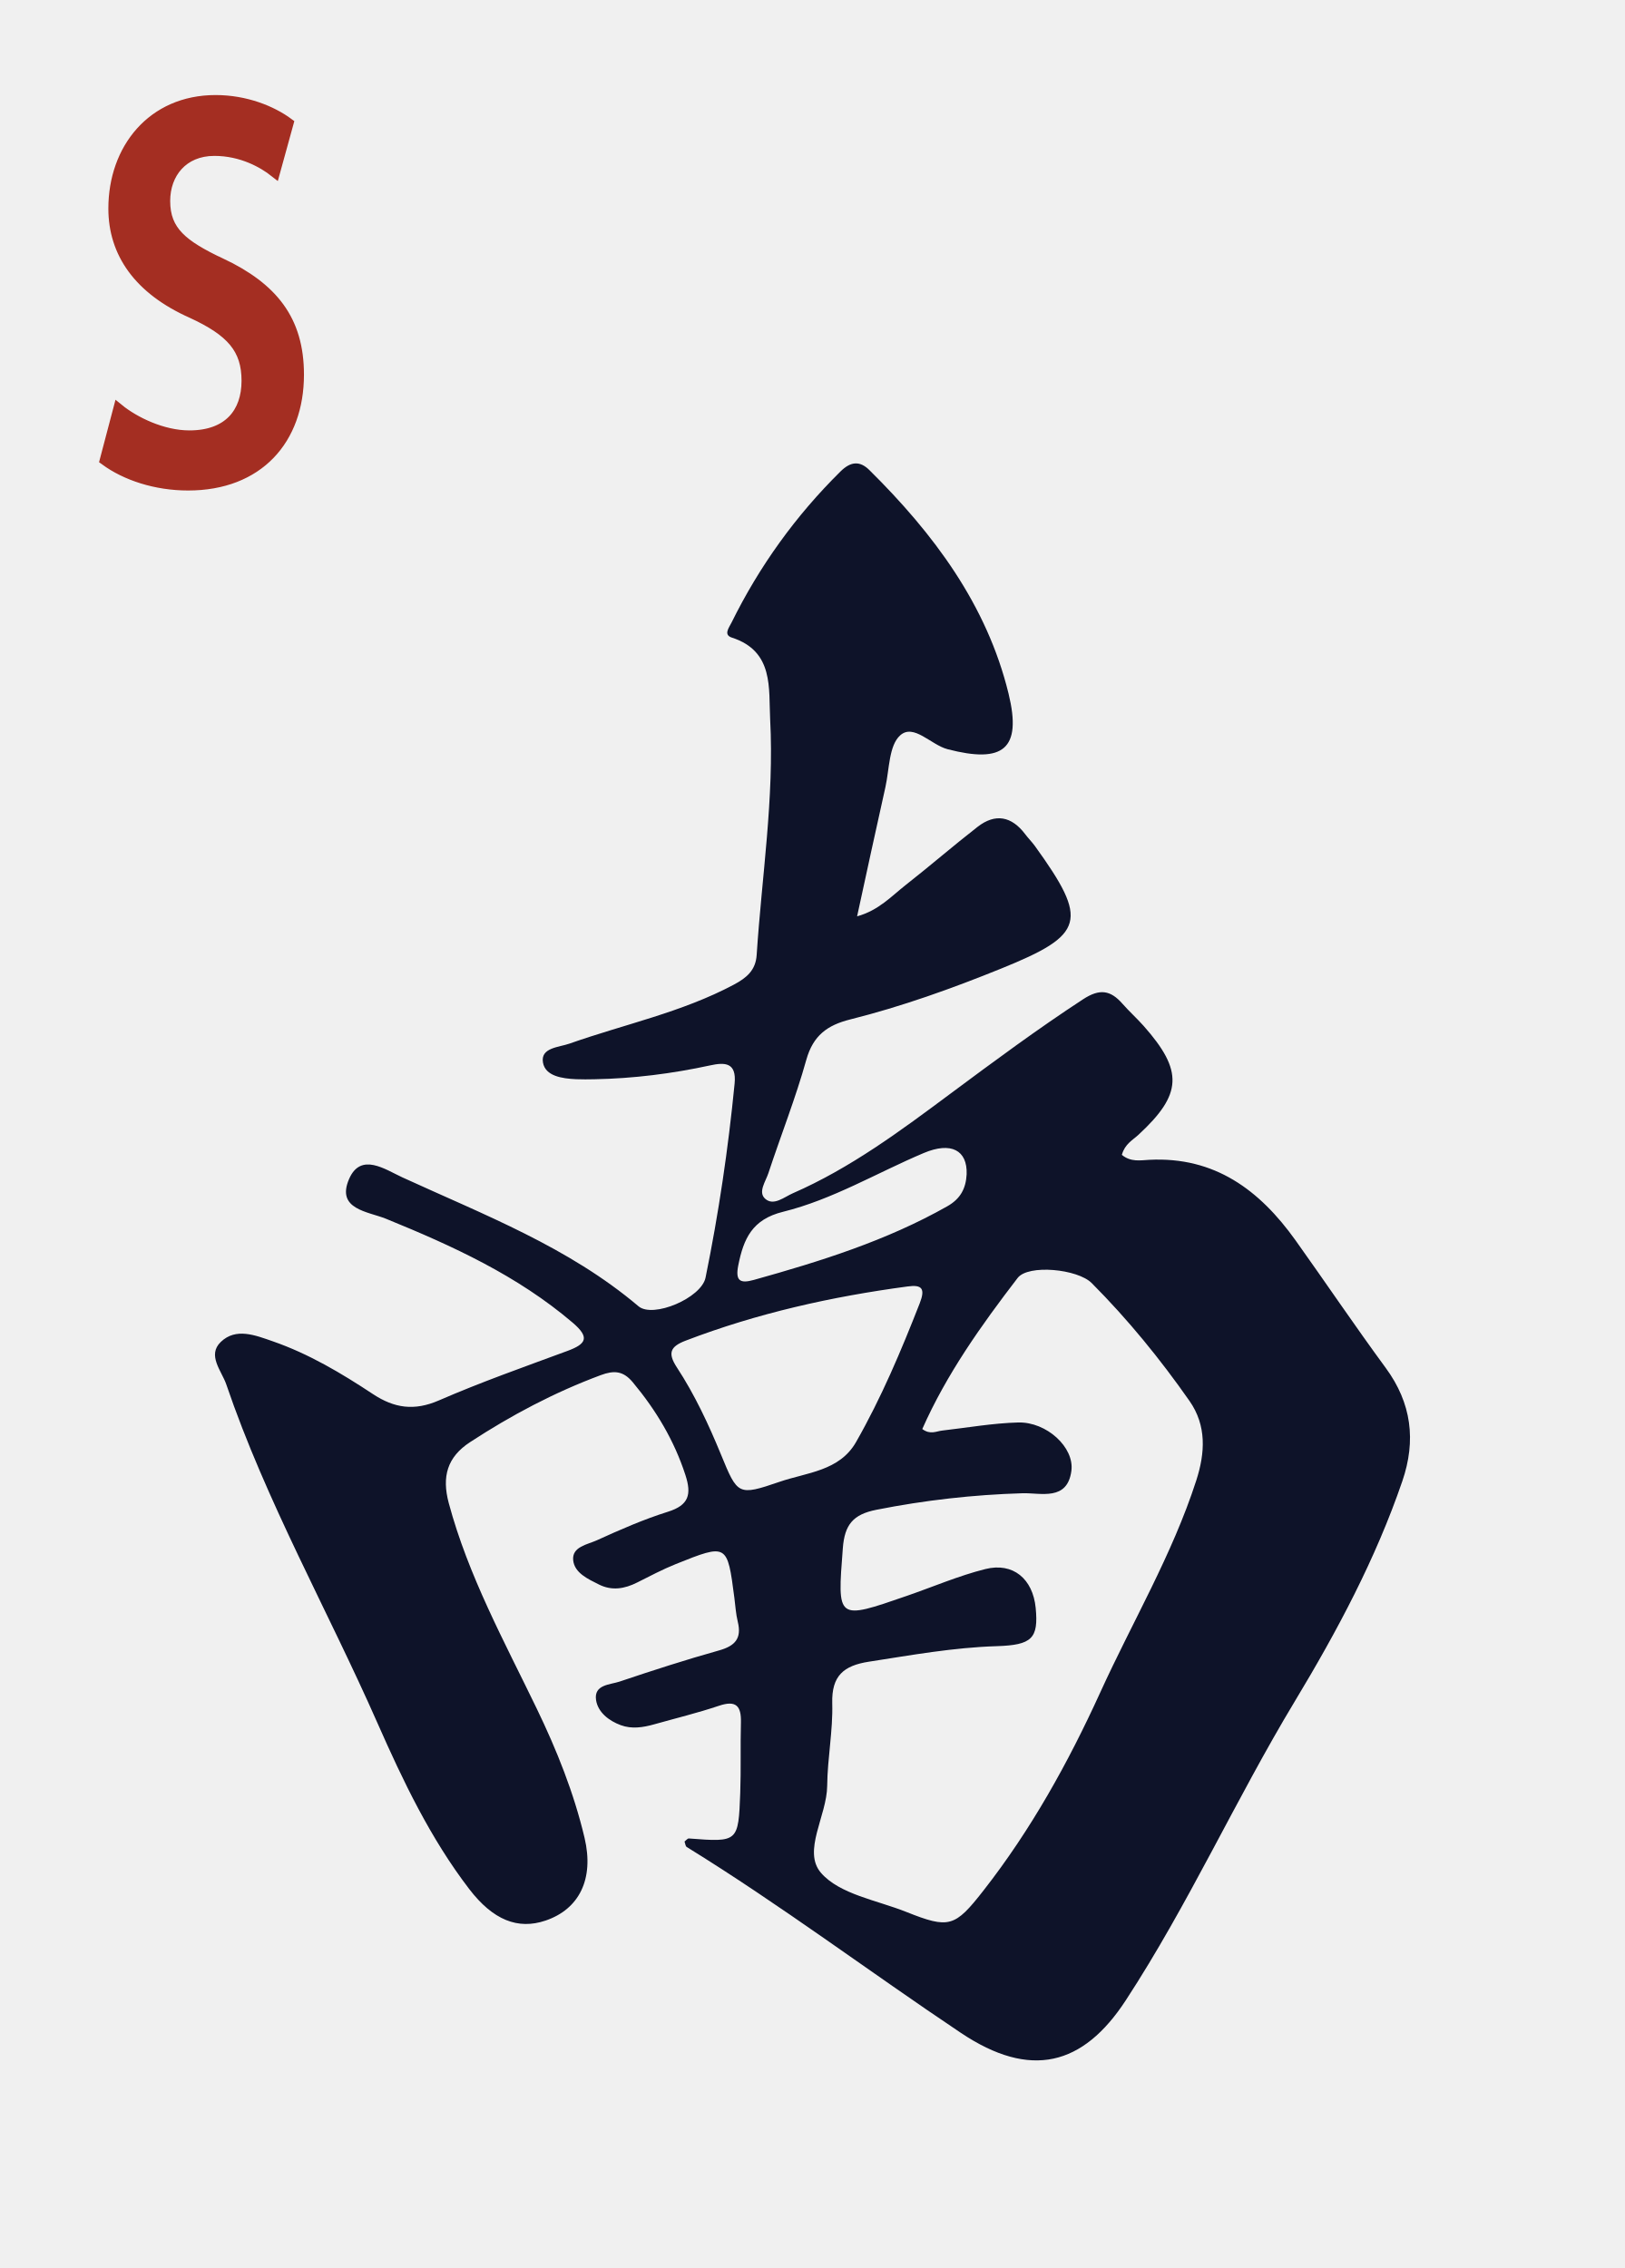
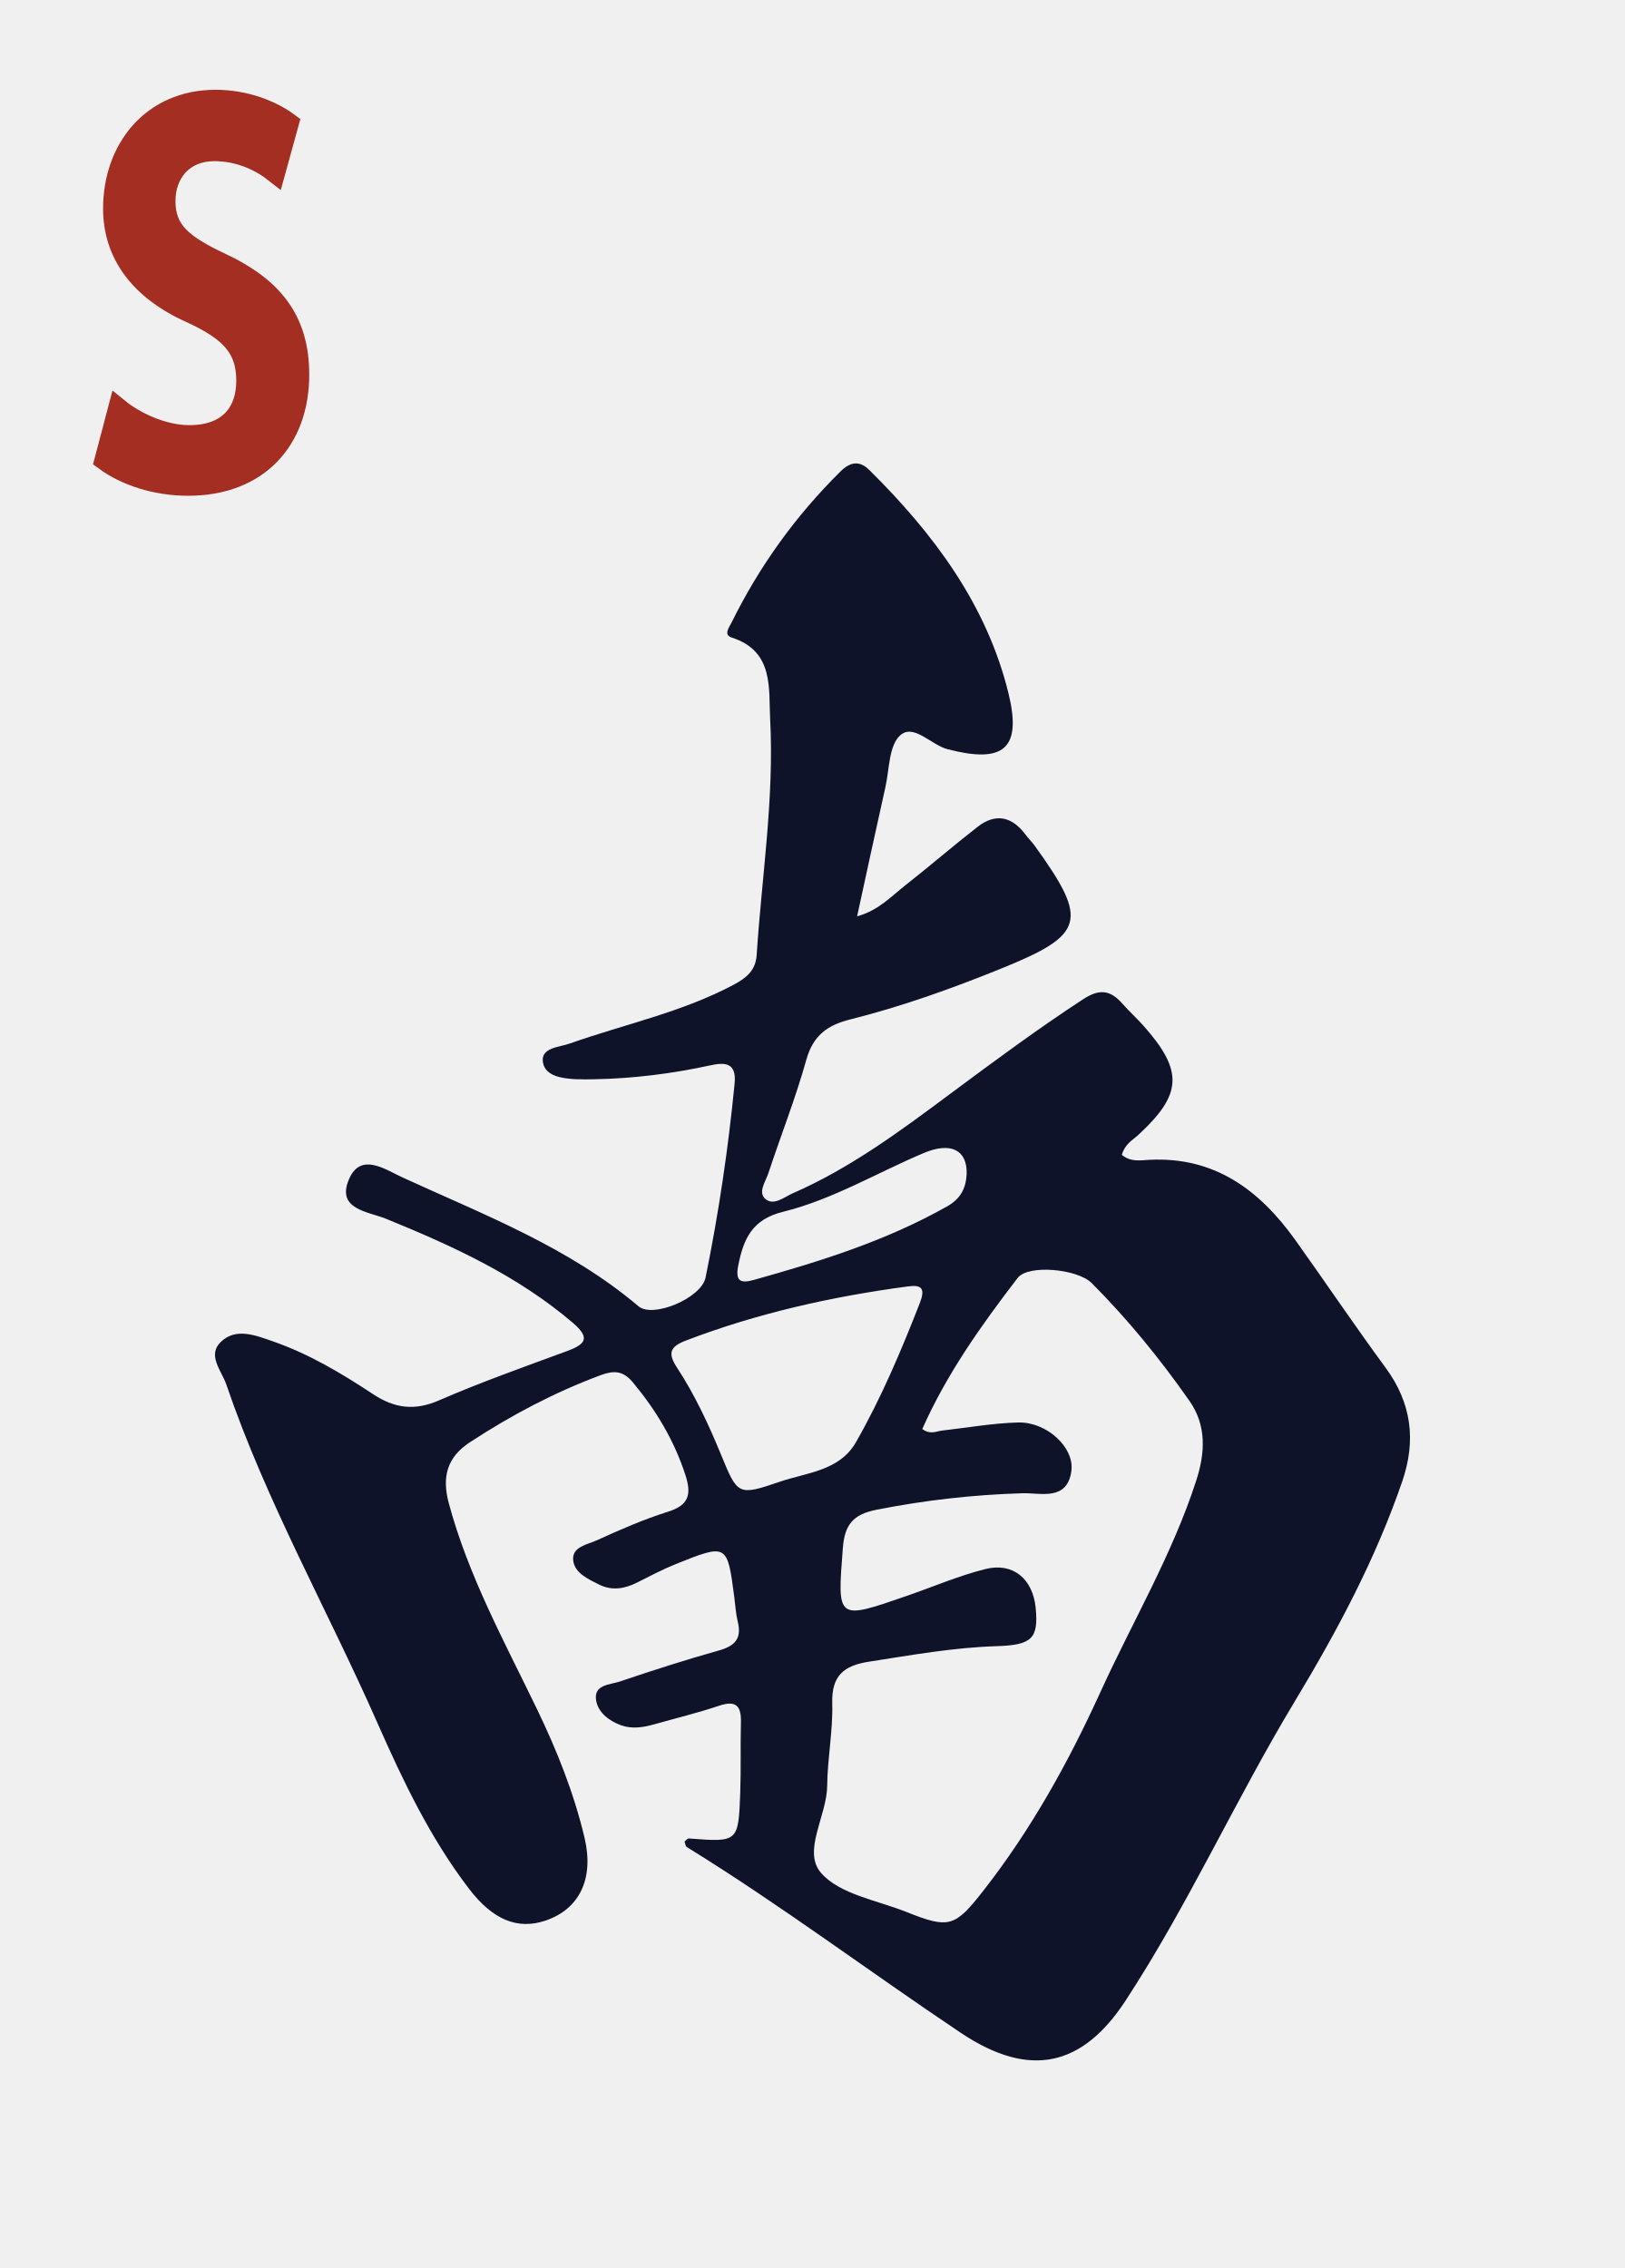
<svg xmlns="http://www.w3.org/2000/svg" id="Layer_1" data-name="Layer 1" viewBox="0 0 308.499 430.712" version="1.1" width="308.499" height="430.712">
  <defs id="defs1">
    <style id="style1">
      .cls-1 {
        fill: #fff;
      }

      .cls-2 {
        fill: #0e1329;
      }

      .cls-3 {
        fill: #831618;
      }
    </style>
  </defs>
  <g id="g3" transform="translate(-105.94,-24.63989)">
    <g id="g2" style="fill:none">
      <path d="m 414.43,291.39 c 0,-77.26 0.02,-154.52 0,-231.78 0,-10.23 -3.92,-18.78 -11.41,-25.72 -7.13,-6.62 -15.7,-9.27 -25.28,-9.25 -19.92,0.03 -39.84,0.03 -59.76,0.03 -58.61,0 -117.22,-0.02 -175.83,-0.03 -11.25,0 -20.56,4.3 -27.93,12.8 -6.22,7.16 -8.29,15.61 -8.28,24.93 0.08,59.07 0.04,118.14 0.04,177.2 0,49.28 -0.01,98.56 0,147.85 0,11.62 -0.06,23.25 0.17,34.87 0.17,8.15 3.5,15.14 8.97,21.14 8.01,8.79 18.14,11.81 29.79,11.79 72.42,-0.12 144.85,-0.03 217.27,-0.1 7.93,-0.01 15.93,0.83 23.79,-0.63 16.91,-3.15 28.43,-17.49 28.44,-35.31 0.03,-42.6 -0.01,-85.2 -0.01,-127.81 z m -2.41,-51.45 h -0.05 c 0,58.95 0,117.9 0,176.85 0,4.97 -0.29,9.89 -2.05,14.62 -4.77,12.86 -17.1,21.24 -31.42,21.24 -76.68,0 -153.37,-0.02 -230.04,-0.03 -2.54,0 -5.07,0.06 -7.6,-0.03 -18.05,-0.64 -31.62,-14.17 -32.34,-32.2 -0.03,-0.92 -0.02,-1.84 -0.02,-2.76 0,-118.48 0.02,-236.95 -0.03,-355.43 0,-9.66 2.6,-18.14 9.55,-25.07 6.91,-6.88 15.25,-9.94 24.95,-9.93 56.53,0.06 113.07,0.03 169.6,0.03 22.11,0 44.22,-0.09 66.32,0.03 16.42,0.09 29.42,10.83 32.51,26.54 0.83,4.21 0.62,8.48 0.62,12.74 0,57.8 0,115.6 0,173.4 z" id="path1" style="fill:none" />
      <path class="cls-1" d="m 412.02,239.93 h -0.05 c 0,58.95 0,117.9 0,176.85 0,4.97 -0.29,9.89 -2.05,14.62 -4.77,12.86 -17.1,21.24 -31.42,21.24 -76.68,0 -153.37,-0.02 -230.04,-0.03 -2.54,0 -5.07,0.06 -7.6,-0.03 -18.05,-0.64 -31.62,-14.17 -32.34,-32.2 -0.03,-0.92 -0.02,-1.84 -0.02,-2.76 0,-118.48 0.02,-236.95 -0.03,-355.43 0,-9.66 2.6,-18.14 9.55,-25.07 6.91,-6.88 15.25,-9.94 24.95,-9.93 56.53,0.06 113.07,0.03 169.6,0.03 22.11,0 44.22,-0.09 66.32,0.03 16.42,0.09 29.42,10.83 32.51,26.54 0.83,4.21 0.62,8.48 0.62,12.74 0,57.8 0,115.6 0,173.4 z" id="path2" style="fill:none" />
    </g>
-     <path class="cls-3" d="m 147.924,74.675 c -7.311,-3.47 -10.668,-6.086 -10.668,-11.873 0,-5.21 3.367,-9.556 9.391,-9.556 5.221,0 9.278,2.317 11.481,4.057 l 2.554,-9.268 c -3.13,-2.317 -8.114,-4.345 -13.798,-4.345 -12.058,0 -19.369,9.268 -19.369,20.553 0,8.392 4.757,15.343 14.849,19.832 7.538,3.47 10.441,6.806 10.441,12.882 0,6.075 -3.48,10.421 -10.905,10.421 -5.107,0 -10.441,-2.605 -13.458,-5.066 l -2.554,9.7 c 3.944,2.894 9.628,4.778 15.775,4.778 13.335,0 20.996,-8.691 20.996,-20.996 0,-10.421 -4.984,-16.506 -14.725,-21.14 z" id="path3" style="stroke-width:2;fill:#a42e22;fill-opacity:1;stroke:#a42e22;stroke-opacity:1;stroke-dasharray:none" />
+     <path class="cls-3" d="m 147.924,74.675 c -7.311,-3.47 -10.668,-6.086 -10.668,-11.873 0,-5.21 3.367,-9.556 9.391,-9.556 5.221,0 9.278,2.317 11.481,4.057 l 2.554,-9.268 c -3.13,-2.317 -8.114,-4.345 -13.798,-4.345 -12.058,0 -19.369,9.268 -19.369,20.553 0,8.392 4.757,15.343 14.849,19.832 7.538,3.47 10.441,6.806 10.441,12.882 0,6.075 -3.48,10.421 -10.905,10.421 -5.107,0 -10.441,-2.605 -13.458,-5.066 l -2.554,9.7 c 3.944,2.894 9.628,4.778 15.775,4.778 13.335,0 20.996,-8.691 20.996,-20.996 0,-10.421 -4.984,-16.506 -14.725,-21.14 z" id="path3" style="stroke-width:4;fill:#a42e22;fill-opacity:1;stroke:#a42e22;stroke-opacity:1;stroke-dasharray:none" />
  </g>
  <path class="cls-2" d="m 213,219.3 c 1.72,1.44 3.58,1.04 5.22,0.96 12.44,-0.64 20.96,5.75 27.76,15.26 5.75,8.06 11.29,16.28 17.15,24.26 4.91,6.69 5.79,13.79 3.15,21.5 -5.06,14.79 -12.4,28.52 -20.42,41.82 -11.23,18.63 -20.17,38.53 -32.1,56.79 -8.1,12.4 -18.06,15.04 -31.32,6.16 -17.41,-11.65 -34.18,-24.27 -52.04,-35.29 -0.25,-0.15 -0.28,-0.67 -0.42,-1.03 0.28,-0.21 0.57,-0.61 0.83,-0.59 9.35,0.72 9.4,0.72 9.75,-8.65 0.16,-4.46 0.01,-8.94 0.13,-13.4 0.08,-3.14 -0.94,-4.24 -4.17,-3.15 -4.04,1.36 -8.21,2.37 -12.32,3.53 -2.09,0.59 -4.24,0.92 -6.31,0.16 -2.28,-0.83 -4.37,-2.47 -4.71,-4.79 -0.43,-2.95 2.65,-2.88 4.49,-3.5 6.26,-2.11 12.55,-4.14 18.9,-5.92 3.01,-0.85 4.29,-2.27 3.53,-5.4 -0.37,-1.5 -0.46,-3.07 -0.66,-4.61 -1.33,-10.26 -1.34,-10.3 -11.09,-6.39 -2.52,1.01 -4.93,2.29 -7.36,3.51 -2.38,1.2 -4.79,1.62 -7.26,0.38 -2.1,-1.05 -4.64,-2.2 -4.89,-4.6 -0.27,-2.59 2.71,-2.98 4.5,-3.8 4.41,-2.01 8.88,-3.97 13.5,-5.42 3.99,-1.25 4.5,-3.31 3.31,-6.97 -2.14,-6.59 -5.59,-12.33 -9.99,-17.61 -1.82,-2.19 -3.56,-2.3 -6.09,-1.36 -8.79,3.27 -16.99,7.61 -24.82,12.73 -4.34,2.84 -5.38,6.55 -4.04,11.56 3.71,13.83 10.55,26.28 16.71,39.04 3.82,7.91 7.06,16.02 9.08,24.55 1.85,7.84 -1.04,13.54 -7.4,15.7 -5.26,1.79 -9.98,-0.09 -14.49,-5.97 -7.39,-9.64 -12.59,-20.56 -17.44,-31.55 -9.47,-21.49 -21.11,-42.02 -28.71,-64.32 -0.86,-2.52 -3.67,-5.52 -1.03,-8.05 2.87,-2.75 6.51,-1.28 9.88,-0.11 6.85,2.38 13.02,6.06 19.01,10.02 4.06,2.68 7.84,3.23 12.5,1.21 8,-3.48 16.26,-6.39 24.46,-9.42 3.53,-1.31 4.26,-2.53 0.99,-5.33 -10.52,-8.98 -22.83,-14.6 -35.46,-19.75 -3.45,-1.4 -9.54,-1.78 -7.02,-7.57 2.23,-5.12 6.86,-1.79 10.13,-0.29 15.5,7.11 31.55,13.23 44.82,24.47 2.76,2.33 11.94,-1.57 12.73,-5.43 2.49,-12.18 4.31,-24.48 5.52,-36.86 0.4,-4.05 -1.88,-4.06 -4.66,-3.45 -7.24,1.57 -14.55,2.49 -21.95,2.63 -1.17,0.02 -2.33,0.04 -3.5,-0.01 -2.61,-0.12 -5.84,-0.57 -6.28,-3.18 -0.48,-2.83 3.04,-2.87 5.04,-3.58 10.42,-3.68 21.34,-5.94 31.21,-11.2 2.42,-1.29 4.14,-2.72 4.33,-5.63 0.97,-14.92 3.35,-29.78 2.56,-44.76 -0.31,-5.84 0.76,-12.91 -7.26,-15.51 -1.65,-0.53 -0.57,-1.86 -0.07,-2.86 5.29,-10.72 12.17,-20.28 20.68,-28.69 1.92,-1.9 3.66,-2.09 5.5,-0.26 12.18,12.05 22.3,25.56 26.42,42.45 2.58,10.59 -1.05,13.29 -11.58,10.55 -3.16,-0.82 -6.44,-4.93 -9,-2.63 -2.15,1.93 -2.05,6.45 -2.81,9.86 -1.78,7.91 -3.48,15.84 -5.37,24.51 4.13,-1.14 6.56,-3.87 9.3,-6.01 4.58,-3.59 8.98,-7.41 13.57,-10.98 3.38,-2.63 6.47,-2.02 9.04,1.38 0.58,0.77 1.28,1.47 1.85,2.25 10.25,14.21 9.5,16.84 -6.38,23.27 -9.37,3.8 -18.88,7.21 -28.69,9.67 -4.36,1.09 -7.04,3.06 -8.33,7.65 -2.03,7.28 -4.83,14.34 -7.2,21.53 -0.52,1.59 -2.03,3.62 -0.61,4.88 1.6,1.42 3.6,-0.33 5.25,-1.05 10.94,-4.78 20.46,-11.87 29.96,-18.94 8.26,-6.14 16.52,-12.26 25.15,-17.9 3.17,-2.07 5.21,-1.73 7.48,0.85 1.28,1.46 2.73,2.76 4.02,4.21 7.57,8.55 7.34,12.98 -0.98,20.67 -1.12,1.03 -2.59,1.76 -3.15,3.8 z m -37.87,52.09 c 1.52,1.12 2.63,0.42 3.75,0.29 4.82,-0.55 9.63,-1.41 14.46,-1.54 5.39,-0.14 10.69,4.72 10.1,9.18 -0.77,5.8 -5.8,4.16 -9.28,4.26 -9.36,0.28 -18.56,1.32 -27.75,3.14 -4.45,0.88 -6.03,2.85 -6.37,7.3 -1.05,13.69 -1.23,13.68 12.18,9.04 4.95,-1.71 9.81,-3.81 14.87,-5.08 5.28,-1.33 9.03,1.87 9.57,7.37 0.56,5.81 -0.71,7.06 -7.4,7.27 -8.18,0.25 -16.2,1.7 -24.27,2.95 -4.78,0.74 -7.1,2.66 -6.96,7.88 0.15,5.21 -0.91,10.45 -0.96,15.69 -0.05,5.71 -4.76,12.42 -1.16,16.55 3.56,4.07 10.6,5.17 16.18,7.4 8.14,3.24 9.21,2.91 14.67,-4.08 9.03,-11.55 16.08,-24.27 22.14,-37.56 6.11,-13.42 13.69,-26.17 18.25,-40.29 1.7,-5.25 1.98,-10.43 -1.27,-15.09 -5.57,-7.97 -11.71,-15.5 -18.58,-22.4 -2.68,-2.69 -12.06,-3.6 -14.07,-0.97 -6.92,9.01 -13.51,18.29 -18.11,28.7 z m -2.8,-27.08 c -14.42,1.93 -28.54,5.08 -42.16,10.3 -2.91,1.12 -3.42,2.35 -1.65,5.06 3.4,5.19 6.02,10.81 8.38,16.55 3.16,7.7 3.22,7.9 11.12,5.19 5.17,-1.78 11.38,-2.03 14.53,-7.55 4.8,-8.41 8.56,-17.33 12.09,-26.35 1.08,-2.77 0.47,-3.59 -2.31,-3.2 z m 11.22,-21.32 c 0.16,-4.55 -2.95,-6.22 -8.15,-4.02 -8.9,3.76 -17.32,8.84 -26.72,11.16 -5.87,1.45 -7.48,5.12 -8.49,10.15 -0.6,2.99 0.35,3.51 2.94,2.79 12.68,-3.54 25.2,-7.45 36.75,-13.99 2.52,-1.43 3.53,-3.4 3.67,-6.08 z" id="path4" />
</svg>
